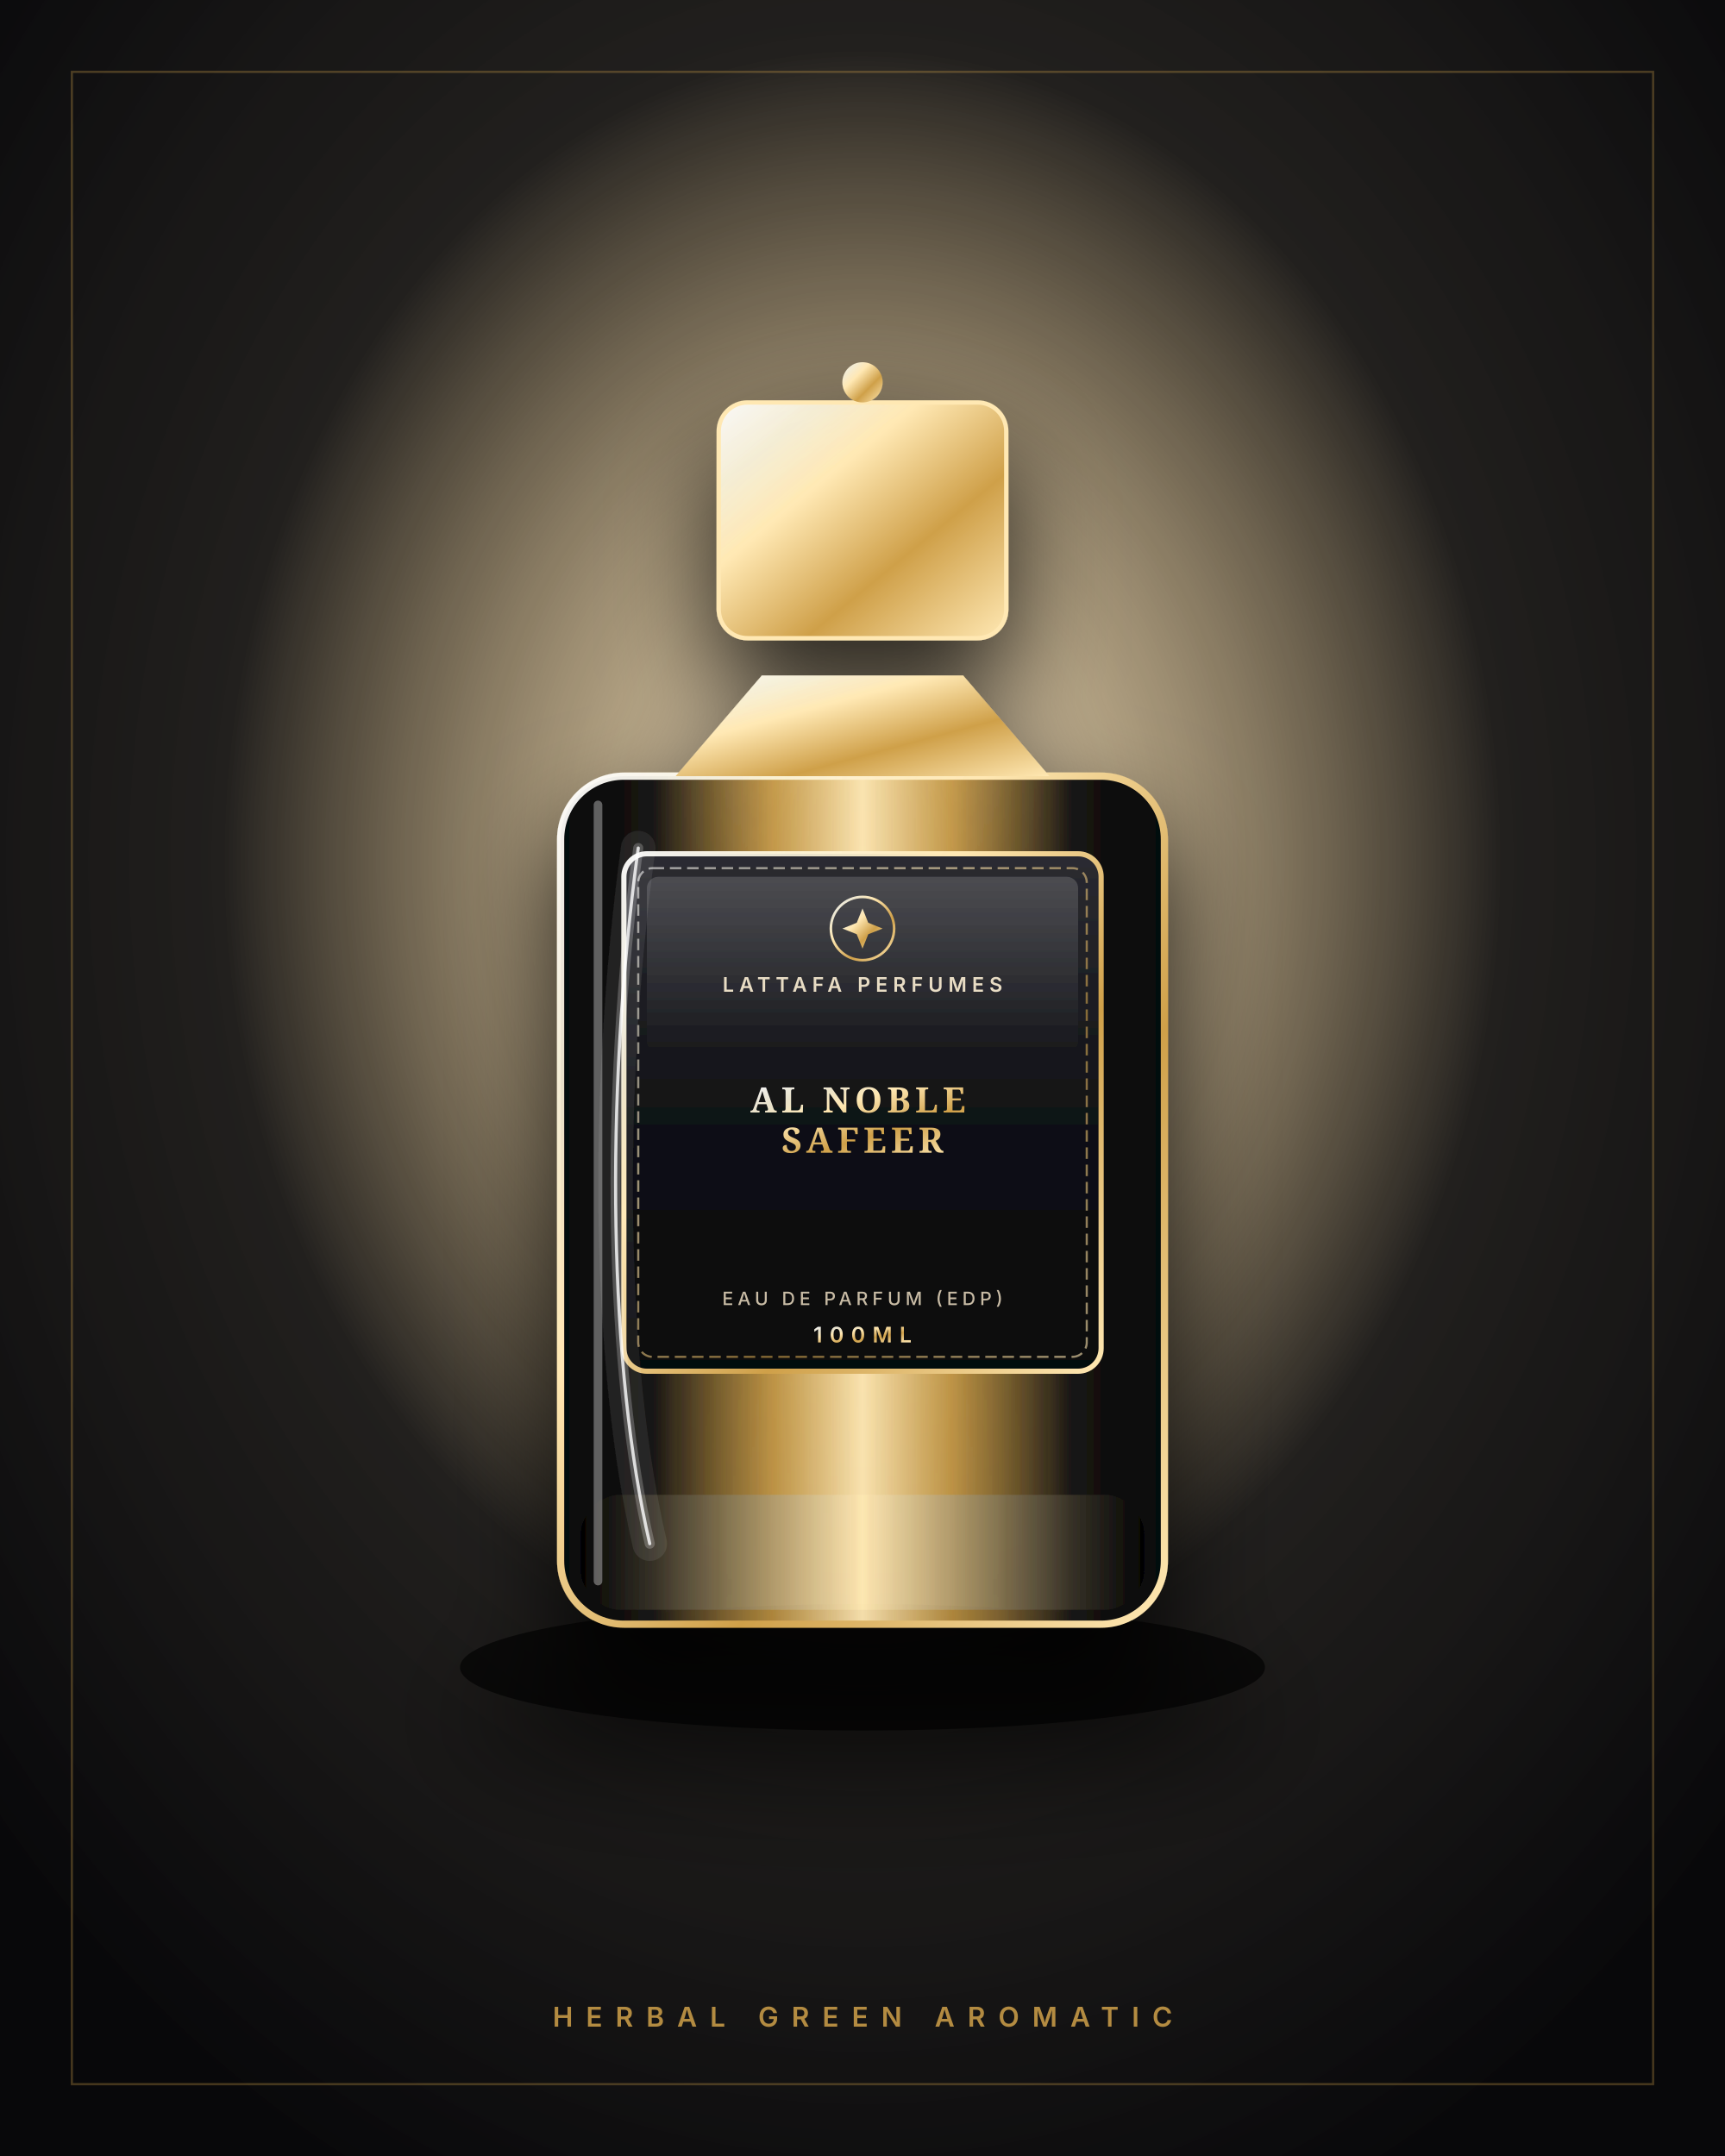
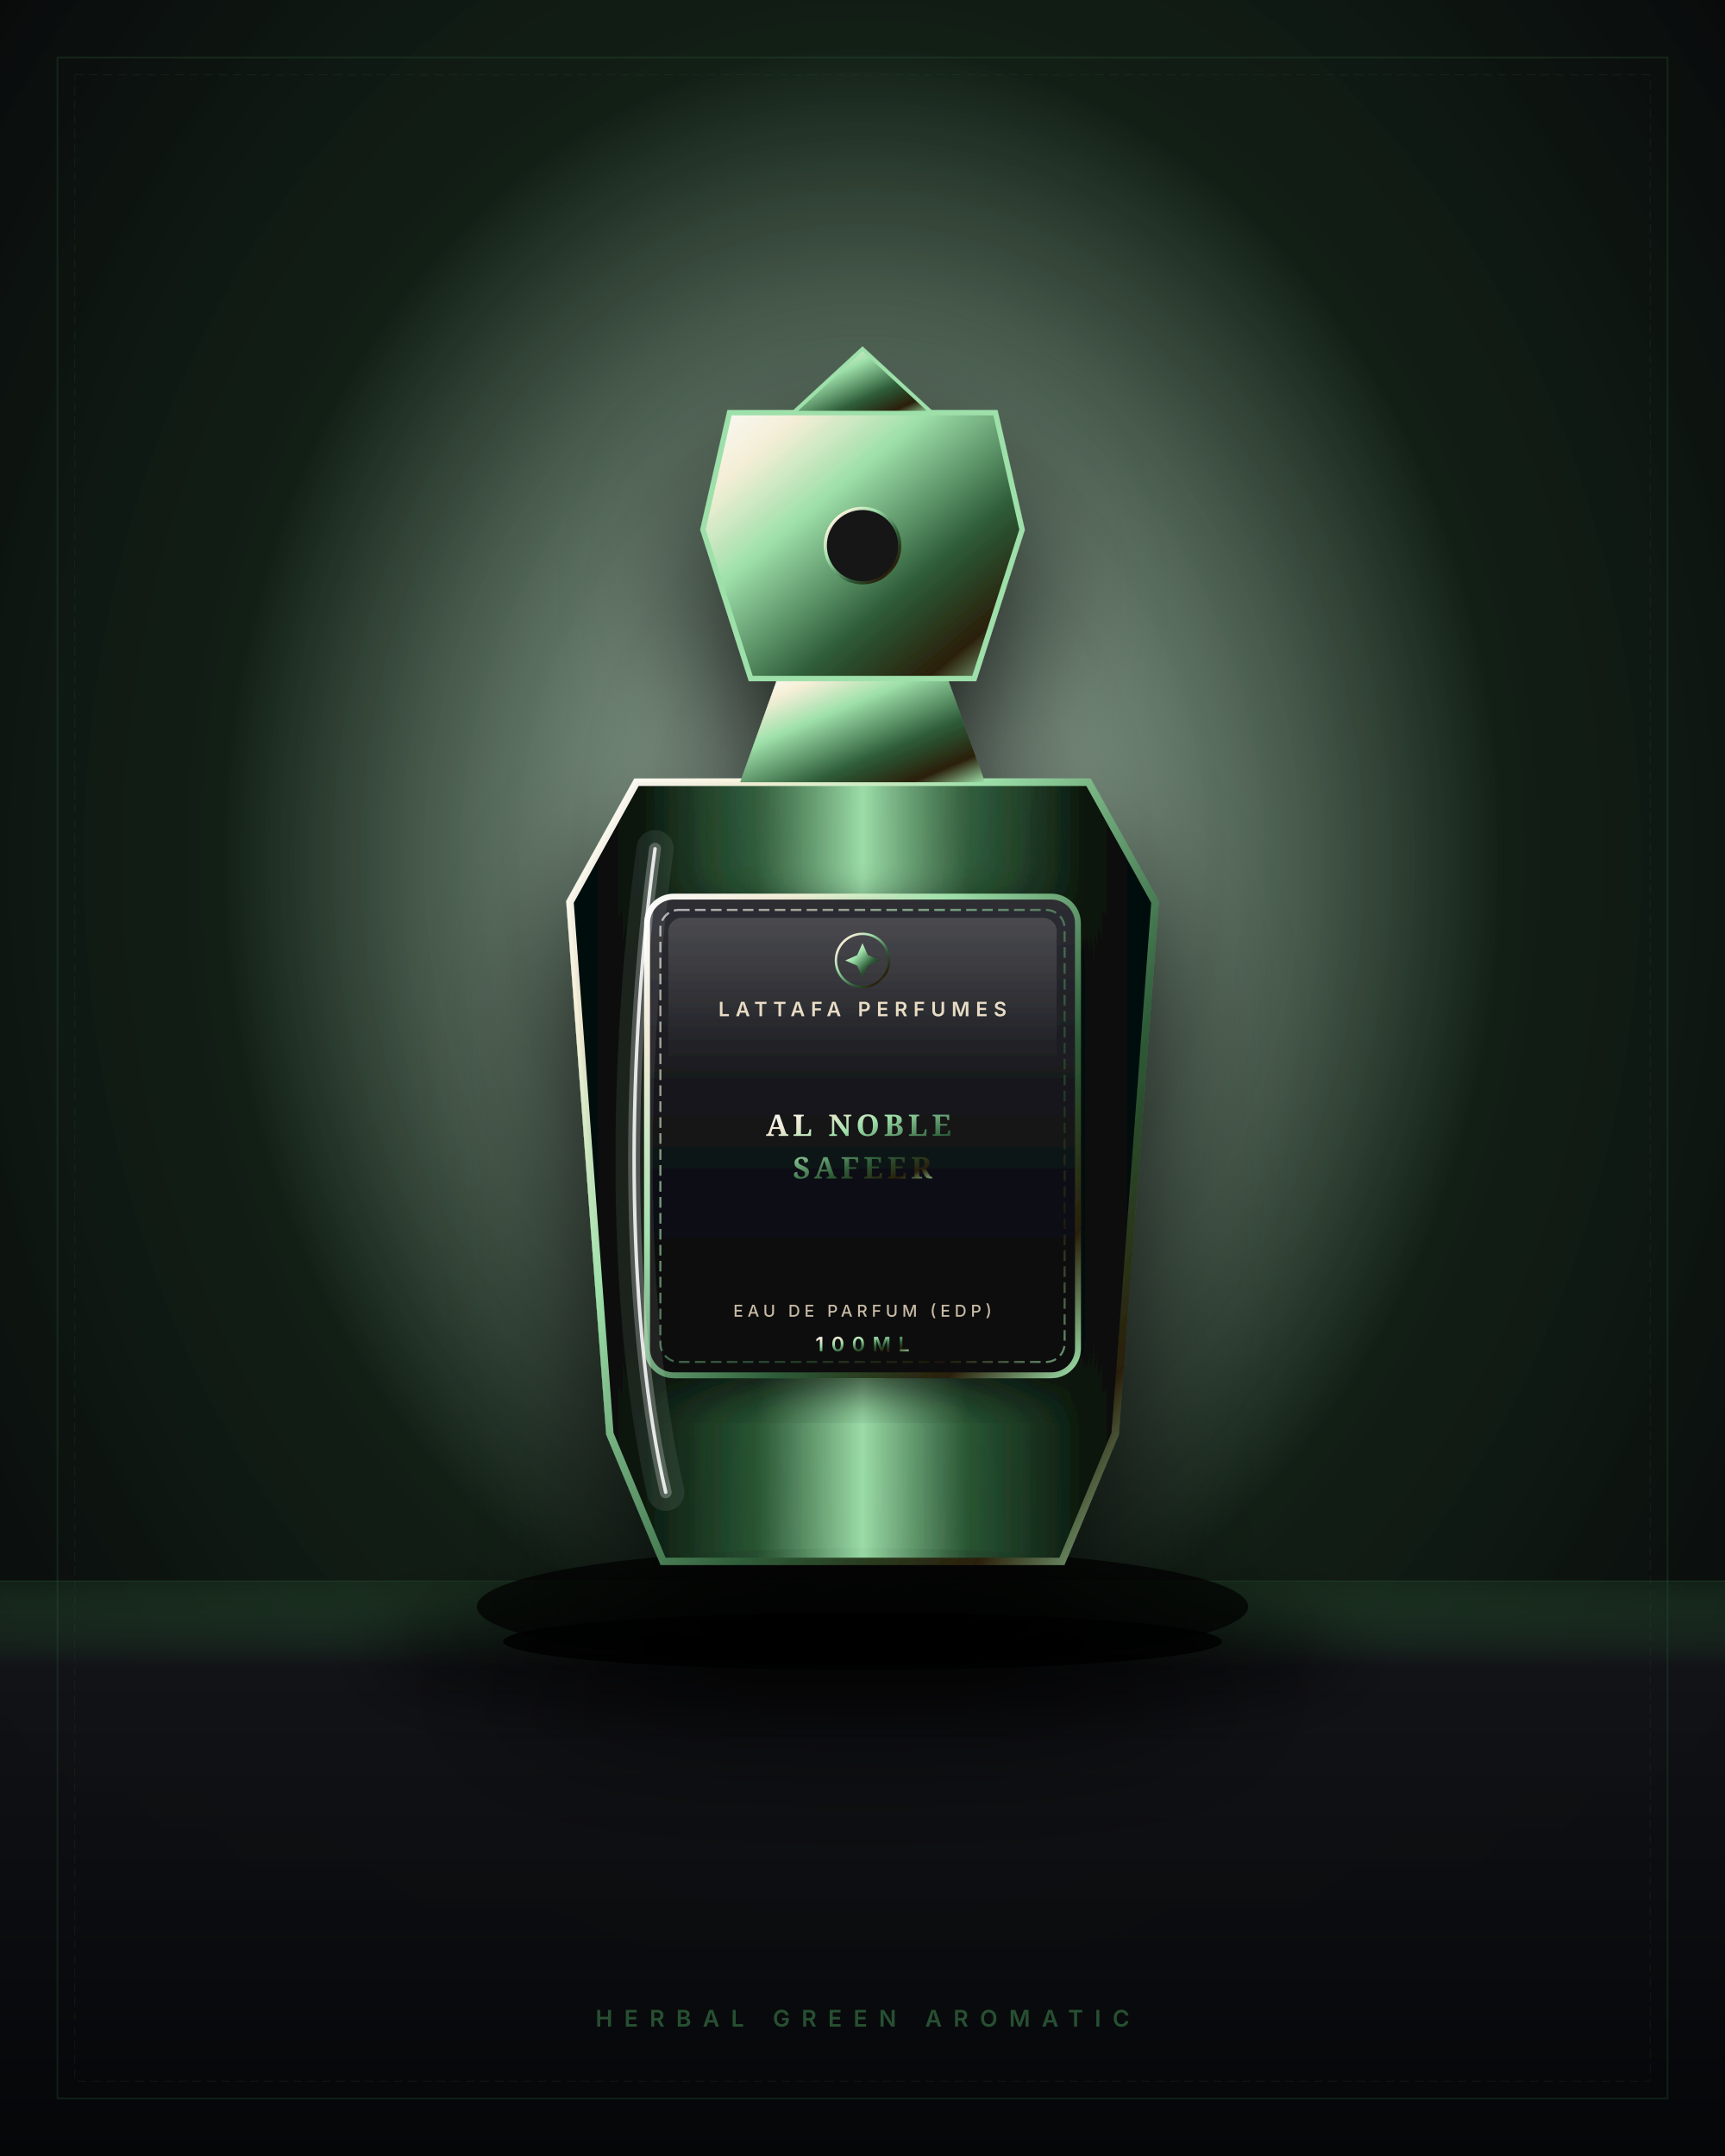
- <svg xmlns="http://www.w3.org/2000/svg" viewBox="0 0 600 750" width="600" height="750">
+ <svg xmlns="http://www.w3.org/2000/svg" viewBox="0 0 1200 1500" width="1200" height="1500">
  <defs>
    <radialGradient id="ambG" cx="50%" cy="40%" r="68%">
-       <stop offset="0%" stop-color="#cfa049" stop-opacity="0.32" />
-       <stop offset="55%" stop-color="#171513" stop-opacity="0.95" />
+       <stop offset="0%" stop-color="#2d5c38" stop-opacity="0.36" />
+       <stop offset="55%" stop-color="#09170d" stop-opacity="0.96" />
      <stop offset="100%" stop-color="#08080a" />
    </radialGradient>
+     <linearGradient id="pedestalG" x1="0%" y1="0%" x2="0%" y2="100%">
+       <stop offset="0%" stop-color="#2d5c38" stop-opacity="0.22" />
+       <stop offset="15%" stop-color="#121317" stop-opacity="0.95" />
+       <stop offset="100%" stop-color="#050608" />
+     </linearGradient>
    <linearGradient id="metalG" x1="0%" y1="0%" x2="100%" y2="100%">
-       <stop offset="0%" stop-color="#ffffff" stop-opacity="0.95" />
-       <stop offset="18%" stop-color="#fff8df" stop-opacity="0.9" />
-       <stop offset="35%" stop-color="#ffe8b3" />
-       <stop offset="65%" stop-color="#cfa049" />
-       <stop offset="100%" stop-color="#ffe8b3" />
+       <stop offset="0%" stop-color="#ffffff" stop-opacity="0.98" />
+       <stop offset="16%" stop-color="#fff8df" stop-opacity="0.92" />
+       <stop offset="35%" stop-color="#9ee0aa" />
+       <stop offset="65%" stop-color="#2d5c38" />
+       <stop offset="85%" stop-color="#2a1f0a" />
+       <stop offset="100%" stop-color="#9ee0aa" />
    </linearGradient>
    <linearGradient id="bodyG" x1="0%" y1="0%" x2="100%" y2="0%">
      <stop offset="0%" stop-color="#050609" />
-       <stop offset="15%" stop-color="#171513" />
-       <stop offset="35%" stop-color="#cfa049" stop-opacity="0.8" />
-       <stop offset="50%" stop-color="#ffe8b3" stop-opacity="0.95" />
-       <stop offset="65%" stop-color="#cfa049" stop-opacity="0.8" />
-       <stop offset="85%" stop-color="#171513" />
+       <stop offset="12%" stop-color="#09170d" />
+       <stop offset="32%" stop-color="#2d5c38" stop-opacity="0.82" />
+       <stop offset="50%" stop-color="#9ee0aa" stop-opacity="0.96" />
+       <stop offset="68%" stop-color="#2d5c38" stop-opacity="0.82" />
+       <stop offset="88%" stop-color="#09170d" />
      <stop offset="100%" stop-color="#050609" />
    </linearGradient>
    <linearGradient id="baseG" x1="0%" y1="0%" x2="100%" y2="0%">
-       <stop offset="0%" stop-color="#000000" stop-opacity="0.8" />
-       <stop offset="50%" stop-color="#ffe8b3" stop-opacity="0.75" />
-       <stop offset="100%" stop-color="#000000" stop-opacity="0.8" />
+       <stop offset="0%" stop-color="#000000" stop-opacity="0.85" />
+       <stop offset="50%" stop-color="#9ee0aa" stop-opacity="0.8" />
+       <stop offset="100%" stop-color="#000000" stop-opacity="0.85" />
    </linearGradient>
    <linearGradient id="labelG" x1="0%" y1="0%" x2="0%" y2="100%">
-       <stop offset="0%" stop-color="#2b2b31" />
-       <stop offset="50%" stop-color="#111216" />
-       <stop offset="100%" stop-color="#06070a" />
+       <stop offset="0%" stop-color="#2e2e34" />
+       <stop offset="50%" stop-color="#121317" />
+       <stop offset="100%" stop-color="#07080a" />
    </linearGradient>
    <linearGradient id="labelSheen" x1="0%" y1="0%" x2="0%" y2="100%">
-       <stop offset="0%" stop-color="#ffffff" stop-opacity="0.75" />
+       <stop offset="0%" stop-color="#ffffff" stop-opacity="0.8" />
      <stop offset="100%" stop-color="#ffffff" stop-opacity="0" />
    </linearGradient>
+     <filter id="softShadow" x="-20%" y="-20%" width="140%" height="140%">
+       <feGaussianBlur stdDeviation="24" />
+     </filter>
    <filter id="flaconShadow" x="-30%" y="-20%" width="160%" height="150%">
-       <feDropShadow dx="0" dy="18" stdDeviation="18" flood-color="#000000" flood-opacity="0.8" />
+       <feDropShadow dx="0" dy="28" stdDeviation="26" flood-color="#000000" flood-opacity="0.85" />
+     </filter>
+     <filter id="plaqueShadow" x="-10%" y="-10%" width="120%" height="120%">
+       <feDropShadow dx="0" dy="6" stdDeviation="8" flood-color="#000000" flood-opacity="0.65" />
    </filter>
  </defs>
-   <rect width="600" height="750" fill="url(#ambG)" />
-   <rect x="25" y="25" width="550" height="700" fill="none" stroke="#cfa049" stroke-width="0.75" opacity="0.32" />
-   <g transform="translate(300, 365)" filter="url(#flaconShadow)">
-     <ellipse cx="0" cy="215" rx="140" ry="22" fill="#000000" opacity="0.65" />
-     <rect x="-105" y="-95" width="210" height="295" rx="22" fill="url(#bodyG)" stroke="url(#metalG)" stroke-width="2.5" />
-     <rect x="-98" y="155" width="196" height="40" rx="14" fill="url(#baseG)" opacity="0.9" />
-     <line x1="-92" y1="-85" x2="-92" y2="185" stroke="#ffffff" stroke-width="3" stroke-linecap="round" opacity="0.35" />
-     <rect x="-83.0" y="-68.0" width="166" height="180" rx="8" fill="url(#labelG)" stroke="url(#metalG)" stroke-width="1.8" />
-     <rect x="-78.0" y="-63.0" width="156" height="170" rx="5" fill="none" stroke="url(#metalG)" stroke-width="0.75" stroke-dasharray="4,2" opacity="0.6" />
-     <rect x="-75.0" y="-60.0" width="150" height="61.2" rx="4" fill="url(#labelSheen)" opacity="0.22" />
-     <g transform="translate(0, -42.0)">
-       <circle cx="0" cy="0" r="11" fill="none" stroke="url(#metalG)" stroke-width="0.9" />
-       <polygon points="0,-7 2,-2 7,0 2,2 0,7 -2,2 -7,0 -2,-2" fill="url(#metalG)" />
+   <rect width="1200" height="1500" fill="url(#ambG)" />
+   <rect x="0" y="1100" width="1200" height="400" fill="url(#pedestalG)" />
+   <line x1="0" y1="1100" x2="1200" y2="1100" stroke="#2d5c38" stroke-width="0.8" opacity="0.35" />
+   <ellipse cx="600" cy="1150" rx="340" ry="42" fill="#000000" opacity="0.5" filter="url(#softShadow)" />
+   <ellipse cx="600" cy="1142" rx="250" ry="20" fill="#000000" opacity="0.85" />
+   <rect x="40" y="40" width="1120" height="1420" fill="none" stroke="#2d5c38" stroke-width="1.2" opacity="0.28" />
+   <rect x="52" y="52" width="1096" height="1396" fill="none" stroke="#2d5c38" stroke-width="0.6" stroke-dasharray="6,4" opacity="0.18" />
+   <g transform="translate(600, 720) scale(1.85)" filter="url(#flaconShadow)">
+     <ellipse cx="0" cy="215" rx="145" ry="22" fill="#000000" opacity="0.7" />
+     <polygon points="-85,-95 85,-95 110,-50 95,150 75,198 -75,198 -95,150 -110,-50" fill="url(#bodyG)" stroke="url(#metalG)" stroke-width="2.8" />
+     <g filter="url(#plaqueShadow)">
+       <rect x="-81.0" y="-52.0" width="162" height="180" rx="10" fill="url(#labelG)" stroke="url(#metalG)" stroke-width="2.2" />
+       <rect x="-76.0" y="-47.0" width="152" height="170" rx="7" fill="none" stroke="url(#metalG)" stroke-width="0.8" stroke-dasharray="4,2" opacity="0.65" />
+       <rect x="-73.0" y="-44.0" width="146" height="57.6" rx="5" fill="url(#labelSheen)" opacity="0.18" />
+       <g transform="translate(0, -28.0)">
+         <circle cx="0" cy="0" r="10" fill="none" stroke="url(#metalG)" stroke-width="0.9" />
+         <polygon points="0,-6.5 2,-2 6.5,0 2,2 0,6.5 -2,2 -6.5,0 -2,-2" fill="url(#metalG)" />
+       </g>
+       <text x="0" y="-7.0" font-family="'Inter', sans-serif" font-size="7.5" font-weight="600" letter-spacing="2.2" fill="#e8dcc4" text-anchor="middle">LATTAFA PERFUMES</text>
+       <line x1="-63.0" y1="1.0" x2="63.0" y2="1.0" stroke="url(#metalG)" stroke-width="0.6" opacity="0.55" />
+       <text x="0" y="38.0" font-family="'Cinzel', serif" font-size="11.2" font-weight="700" letter-spacing="1.6" fill="url(#metalG)" text-anchor="middle">
+         <tspan x="0" dy="0">AL NOBLE</tspan>
+         <tspan x="0" dy="16">SAFEER</tspan>
+       </text>
+       <line x1="-59.0" y1="92.0" x2="59.0" y2="92.0" stroke="url(#metalG)" stroke-width="0.6" opacity="0.55" />
+       <text x="0" y="106.0" font-family="'Inter', sans-serif" font-size="6.2" font-weight="500" letter-spacing="1.6" fill="#c8bba4" text-anchor="middle">EAU DE PARFUM (EDP)</text>
+       <text x="0" y="119.0" font-family="'Inter', sans-serif" font-size="7.5" font-weight="600" letter-spacing="2.8" fill="url(#metalG)" text-anchor="middle">100ML</text>
    </g>
-     <text x="0" y="-20.0" font-family="'Inter', sans-serif" font-size="7" font-weight="600" letter-spacing="1.8" fill="#e8dcc4" text-anchor="middle">LATTAFA PERFUMES</text>
-     <line x1="-63.0" y1="-12.0" x2="63.0" y2="-12.0" stroke="url(#metalG)" stroke-width="0.6" opacity="0.5" />
-     <text x="0" y="22.0" font-family="'Cinzel', serif" font-size="12.2" font-weight="700" letter-spacing="1.6" fill="url(#metalG)" text-anchor="middle">
-       <tspan x="0" dy="0">AL NOBLE</tspan>
-       <tspan x="0" dy="14">SAFEER</tspan>
-     </text>
-     <line x1="-59.0" y1="74.0" x2="59.0" y2="74.0" stroke="url(#metalG)" stroke-width="0.6" opacity="0.5" />
-     <text x="0" y="89.0" font-family="'Inter', sans-serif" font-size="6.4" font-weight="500" letter-spacing="1.5" fill="#c8bba4" text-anchor="middle">EAU DE PARFUM (EDP)</text>
-     <text x="0" y="102.0" font-family="'Inter', sans-serif" font-size="7.5" font-weight="600" letter-spacing="2.5" fill="url(#metalG)" text-anchor="middle">100ML</text>
-     <path d="M-65,-95 L-35,-130 L35,-130 L65,-95 Z" fill="url(#metalG)" />
-     <rect x="-50" y="-225" width="100" height="82" rx="10" fill="url(#metalG)" stroke="#ffe8b3" stroke-width="1.5" />
-     <circle cx="0" cy="-232" r="7" fill="url(#metalG)" />
-     <path d="M-78,-70 C-90,18 -88,112 -74,172" fill="none" stroke="#ffffff" stroke-width="12" stroke-linecap="round" opacity="0.08" />
-     <path d="M-78,-70 C-90,18 -88,112 -74,172" fill="none" stroke="#ffffff" stroke-width="3.5" stroke-linecap="round" opacity="0.22" />
-     <path d="M-78,-70 C-90,18 -88,112 -74,172" fill="none" stroke="#ffffff" stroke-width="1.1" stroke-linecap="round" opacity="0.8" />
+     <polygon points="-46,-95 -32,-134 32,-134 46,-95" fill="url(#metalG)" />
+     <polygon points="-50,-234 50,-234 60,-190 42,-134 -42,-134 -60,-190" fill="url(#metalG)" stroke="#9ee0aa" stroke-width="2" />
+     <path d="M-26,-234 L0,-258 L26,-234 Z" fill="url(#metalG)" stroke="#9ee0aa" stroke-width="1.4" />
+     <circle cx="0" cy="-184" r="14" fill="#121316" stroke="url(#metalG)" stroke-width="1.2" />
+     <path d="M-78,-70 C-90,18 -88,112 -74,172" fill="none" stroke="#ffffff" stroke-width="14" stroke-linecap="round" opacity="0.08" />
+     <path d="M-78,-70 C-90,18 -88,112 -74,172" fill="none" stroke="#ffffff" stroke-width="4.5" stroke-linecap="round" opacity="0.24" />
+     <path d="M-78,-70 C-90,18 -88,112 -74,172" fill="none" stroke="#ffffff" stroke-width="1.3" stroke-linecap="round" opacity="0.85" />
  </g>
-   <text x="300" y="705" font-family="'Inter', sans-serif" font-size="9.5" font-weight="600" letter-spacing="4.5" fill="#cfa049" opacity="0.85" text-anchor="middle">HERBAL GREEN AROMATIC</text>
+   <text x="600" y="1410" font-family="'Inter', sans-serif" font-size="16" font-weight="600" letter-spacing="8" fill="#2d5c38" opacity="0.85" text-anchor="middle">HERBAL GREEN AROMATIC</text>
</svg>
